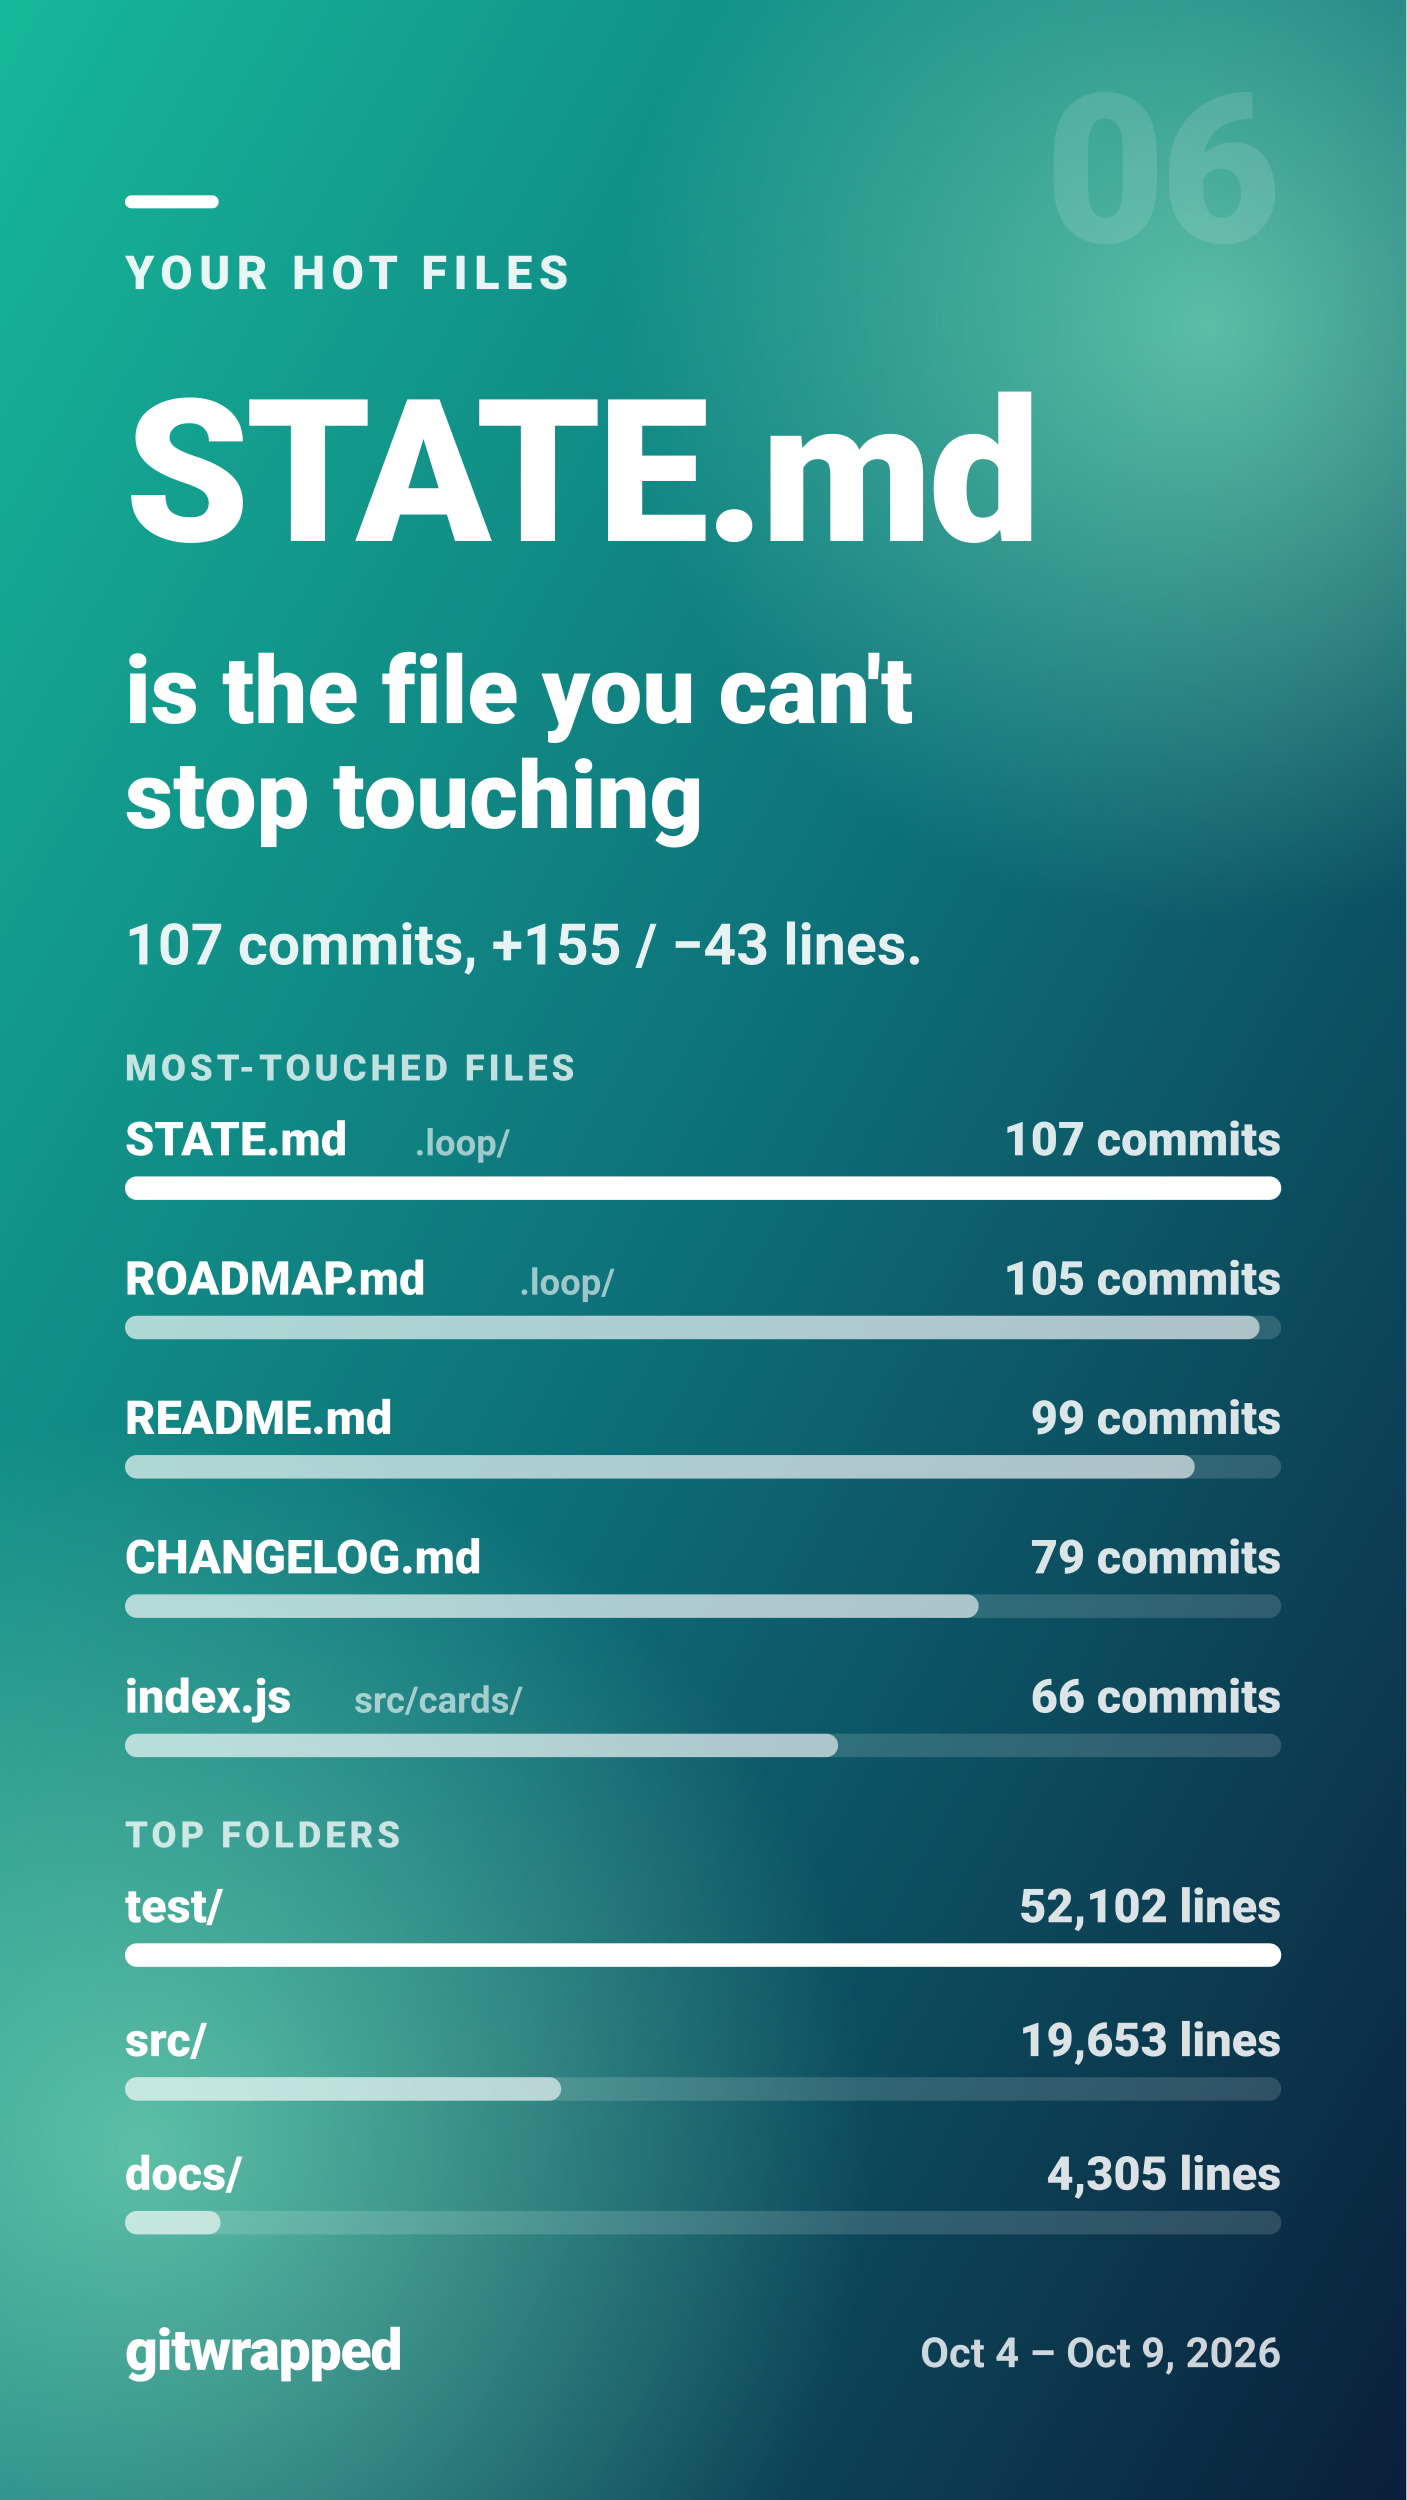
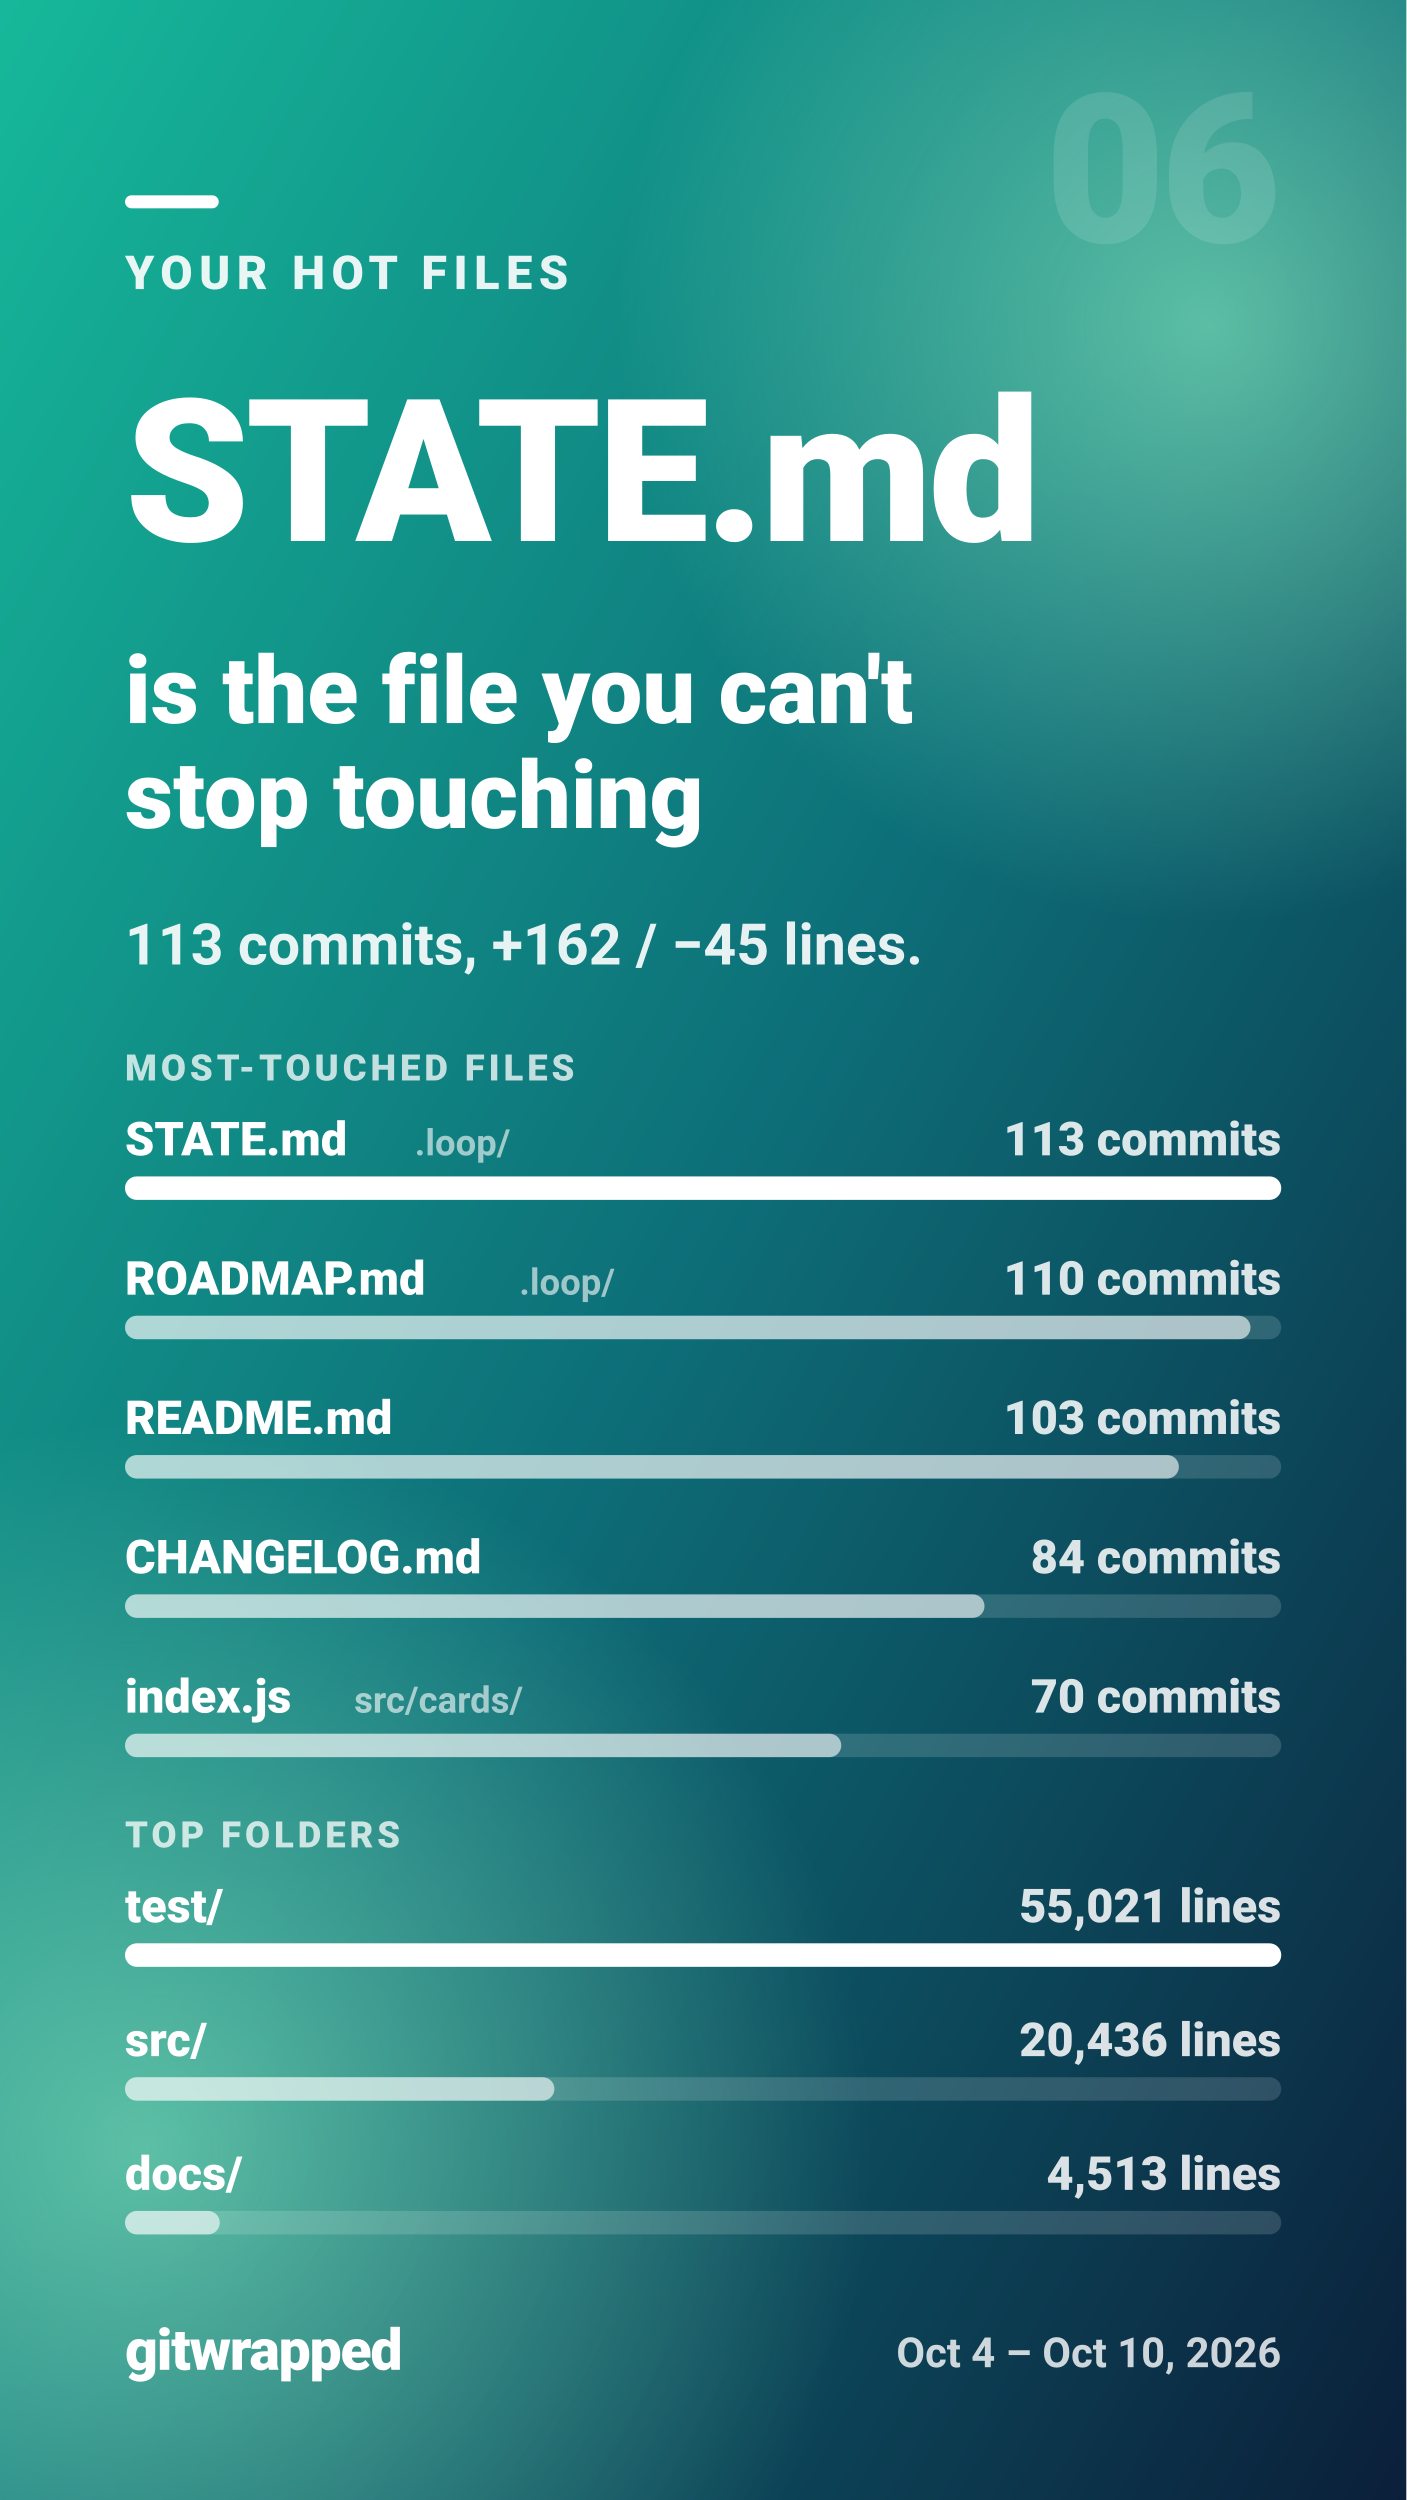
<svg xmlns="http://www.w3.org/2000/svg" width="1080" height="1920" viewBox="0 0 1080 1920" role="img" aria-label="YOUR HOT FILES — STATE.md — is the file you can't stop touching">
  <defs>
    <linearGradient id="gw-hot-files-bg" x1="0" y1="0" x2="1" y2="1">
      <stop offset="0.00" stop-color="#16b89a" />
      <stop offset="0.50" stop-color="#0d6e78" />
      <stop offset="1.00" stop-color="#0b1f3a" />
    </linearGradient>
    <radialGradient id="gw-hot-files-glow">
      <stop offset="0" stop-color="#9dffc9" stop-opacity="0.55" />
      <stop offset="1" stop-color="#9dffc9" stop-opacity="0" />
    </radialGradient>
  </defs>
  <rect width="1080" height="1920" fill="url(#gw-hot-files-bg)" />
  <circle cx="930" cy="250" r="460" fill="url(#gw-hot-files-glow)" />
  <circle cx="110" cy="1650" r="560" fill="url(#gw-hot-files-glow)" />
  <g fill="#ffffff" font-family="system-ui, -apple-system, 'Segoe UI', Roboto, Helvetica, Arial, sans-serif">
    <text x="984" y="186" font-size="160" font-weight="900" fill-opacity="0.12" text-anchor="end" letter-spacing="-4">06</text>
    <rect x="96" y="150" width="72" height="10" rx="5" fill="#ffffff" />
    <text x="96" y="222" font-size="36" font-weight="800" fill-opacity="0.9" letter-spacing="5">YOUR HOT FILES</text>
    <text x="96" y="415.5" font-size="153" font-weight="900" letter-spacing="-3.1">STATE.md</text>
    <text x="96" y="555.3" font-size="72" font-weight="800">is the file you can't</text>
    <text x="96" y="635.9" font-size="72" font-weight="800">stop touching</text>
-     <text x="96" y="740.7" font-size="44" font-weight="600" fill-opacity="0.9">107 commits, +155 / −43 lines.</text>
+     <text x="96" y="740.7" font-size="44" font-weight="600" fill-opacity="0.9">113 commits, +162 / −45 lines.</text>
    <text x="96" y="829.8" font-size="28" font-weight="800" fill-opacity="0.75" letter-spacing="3">MOST-TOUCHED FILES</text>
    <g>
      <text x="96" y="887.3" font-size="36" font-weight="800">STATE.md</text>
      <text x="318.5" y="887.3" font-size="28" font-weight="600" fill-opacity="0.6">.loop/</text>
-       <text x="984" y="887.3" font-size="36" font-weight="800" fill-opacity="0.85" text-anchor="end">107 commits</text>
+       <text x="984" y="887.3" font-size="36" font-weight="800" fill-opacity="0.85" text-anchor="end">113 commits</text>
      <rect x="96" y="903.5" width="888" height="18" rx="9" fill-opacity="0.15" />
      <rect x="96" y="903.5" width="888" height="18" rx="9" />
    </g>
    <g>
      <text x="96" y="994.3" font-size="36" font-weight="800">ROADMAP.md</text>
      <text x="398.8" y="994.3" font-size="28" font-weight="600" fill-opacity="0.6">.loop/</text>
-       <text x="984" y="994.3" font-size="36" font-weight="800" fill-opacity="0.85" text-anchor="end">105 commits</text>
+       <text x="984" y="994.3" font-size="36" font-weight="800" fill-opacity="0.85" text-anchor="end">110 commits</text>
      <rect x="96" y="1010.5" width="888" height="18" rx="9" fill-opacity="0.15" />
-       <rect x="96" y="1010.5" width="871.4" height="18" rx="9" fill-opacity="0.6" />
+       <rect x="96" y="1010.5" width="864.4" height="18" rx="9" fill-opacity="0.6" />
    </g>
    <g>
      <text x="96" y="1101.3" font-size="36" font-weight="800">README.md</text>
-       <text x="984" y="1101.3" font-size="36" font-weight="800" fill-opacity="0.85" text-anchor="end">99 commits</text>
+       <text x="984" y="1101.3" font-size="36" font-weight="800" fill-opacity="0.85" text-anchor="end">103 commits</text>
      <rect x="96" y="1117.5" width="888" height="18" rx="9" fill-opacity="0.15" />
-       <rect x="96" y="1117.5" width="821.6" height="18" rx="9" fill-opacity="0.6" />
+       <rect x="96" y="1117.5" width="809.4" height="18" rx="9" fill-opacity="0.6" />
    </g>
    <g>
      <text x="96" y="1208.3" font-size="36" font-weight="800">CHANGELOG.md</text>
-       <text x="984" y="1208.3" font-size="36" font-weight="800" fill-opacity="0.85" text-anchor="end">79 commits</text>
+       <text x="984" y="1208.3" font-size="36" font-weight="800" fill-opacity="0.85" text-anchor="end">84 commits</text>
      <rect x="96" y="1224.5" width="888" height="18" rx="9" fill-opacity="0.15" />
-       <rect x="96" y="1224.5" width="655.6" height="18" rx="9" fill-opacity="0.6" />
+       <rect x="96" y="1224.5" width="660.1" height="18" rx="9" fill-opacity="0.6" />
    </g>
    <g>
      <text x="96" y="1315.3" font-size="36" font-weight="800">index.js</text>
      <text x="272" y="1315.3" font-size="28" font-weight="600" fill-opacity="0.6">src/cards/</text>
-       <text x="984" y="1315.3" font-size="36" font-weight="800" fill-opacity="0.85" text-anchor="end">66 commits</text>
+       <text x="984" y="1315.3" font-size="36" font-weight="800" fill-opacity="0.85" text-anchor="end">70 commits</text>
      <rect x="96" y="1331.5" width="888" height="18" rx="9" fill-opacity="0.15" />
-       <rect x="96" y="1331.5" width="547.7" height="18" rx="9" fill-opacity="0.6" />
+       <rect x="96" y="1331.5" width="550.1" height="18" rx="9" fill-opacity="0.6" />
    </g>
    <text x="96" y="1418.8" font-size="28" font-weight="800" fill-opacity="0.75" letter-spacing="3">TOP FOLDERS</text>
    <g>
      <text x="96" y="1476.3" font-size="36" font-weight="800">test/</text>
-       <text x="984" y="1476.3" font-size="36" font-weight="800" fill-opacity="0.85" text-anchor="end">52,102 lines</text>
+       <text x="984" y="1476.3" font-size="36" font-weight="800" fill-opacity="0.85" text-anchor="end">55,021 lines</text>
      <rect x="96" y="1492.5" width="888" height="18" rx="9" fill-opacity="0.15" />
      <rect x="96" y="1492.5" width="888" height="18" rx="9" />
    </g>
    <g>
      <text x="96" y="1579.1" font-size="36" font-weight="800">src/</text>
-       <text x="984" y="1579.1" font-size="36" font-weight="800" fill-opacity="0.85" text-anchor="end">19,653 lines</text>
+       <text x="984" y="1579.1" font-size="36" font-weight="800" fill-opacity="0.85" text-anchor="end">20,436 lines</text>
      <rect x="96" y="1595.3" width="888" height="18" rx="9" fill-opacity="0.15" />
-       <rect x="96" y="1595.3" width="335" height="18" rx="9" fill-opacity="0.6" />
+       <rect x="96" y="1595.3" width="329.8" height="18" rx="9" fill-opacity="0.6" />
    </g>
    <g>
      <text x="96" y="1681.8" font-size="36" font-weight="800">docs/</text>
-       <text x="984" y="1681.8" font-size="36" font-weight="800" fill-opacity="0.85" text-anchor="end">4,305 lines</text>
+       <text x="984" y="1681.8" font-size="36" font-weight="800" fill-opacity="0.85" text-anchor="end">4,513 lines</text>
      <rect x="96" y="1698" width="888" height="18" rx="9" fill-opacity="0.15" />
-       <rect x="96" y="1698" width="73.4" height="18" rx="9" fill-opacity="0.6" />
+       <rect x="96" y="1698" width="72.8" height="18" rx="9" fill-opacity="0.6" />
    </g>
    <text x="96" y="1820" font-size="44" font-weight="900" letter-spacing="-1">gitwrapped</text>
-     <text x="984" y="1818" font-size="32" font-weight="600" fill-opacity="0.8" text-anchor="end">Oct 4 – Oct 9, 2026</text>
+     <text x="984" y="1818" font-size="32" font-weight="600" fill-opacity="0.8" text-anchor="end">Oct 4 – Oct 10, 2026</text>
  </g>
</svg>
